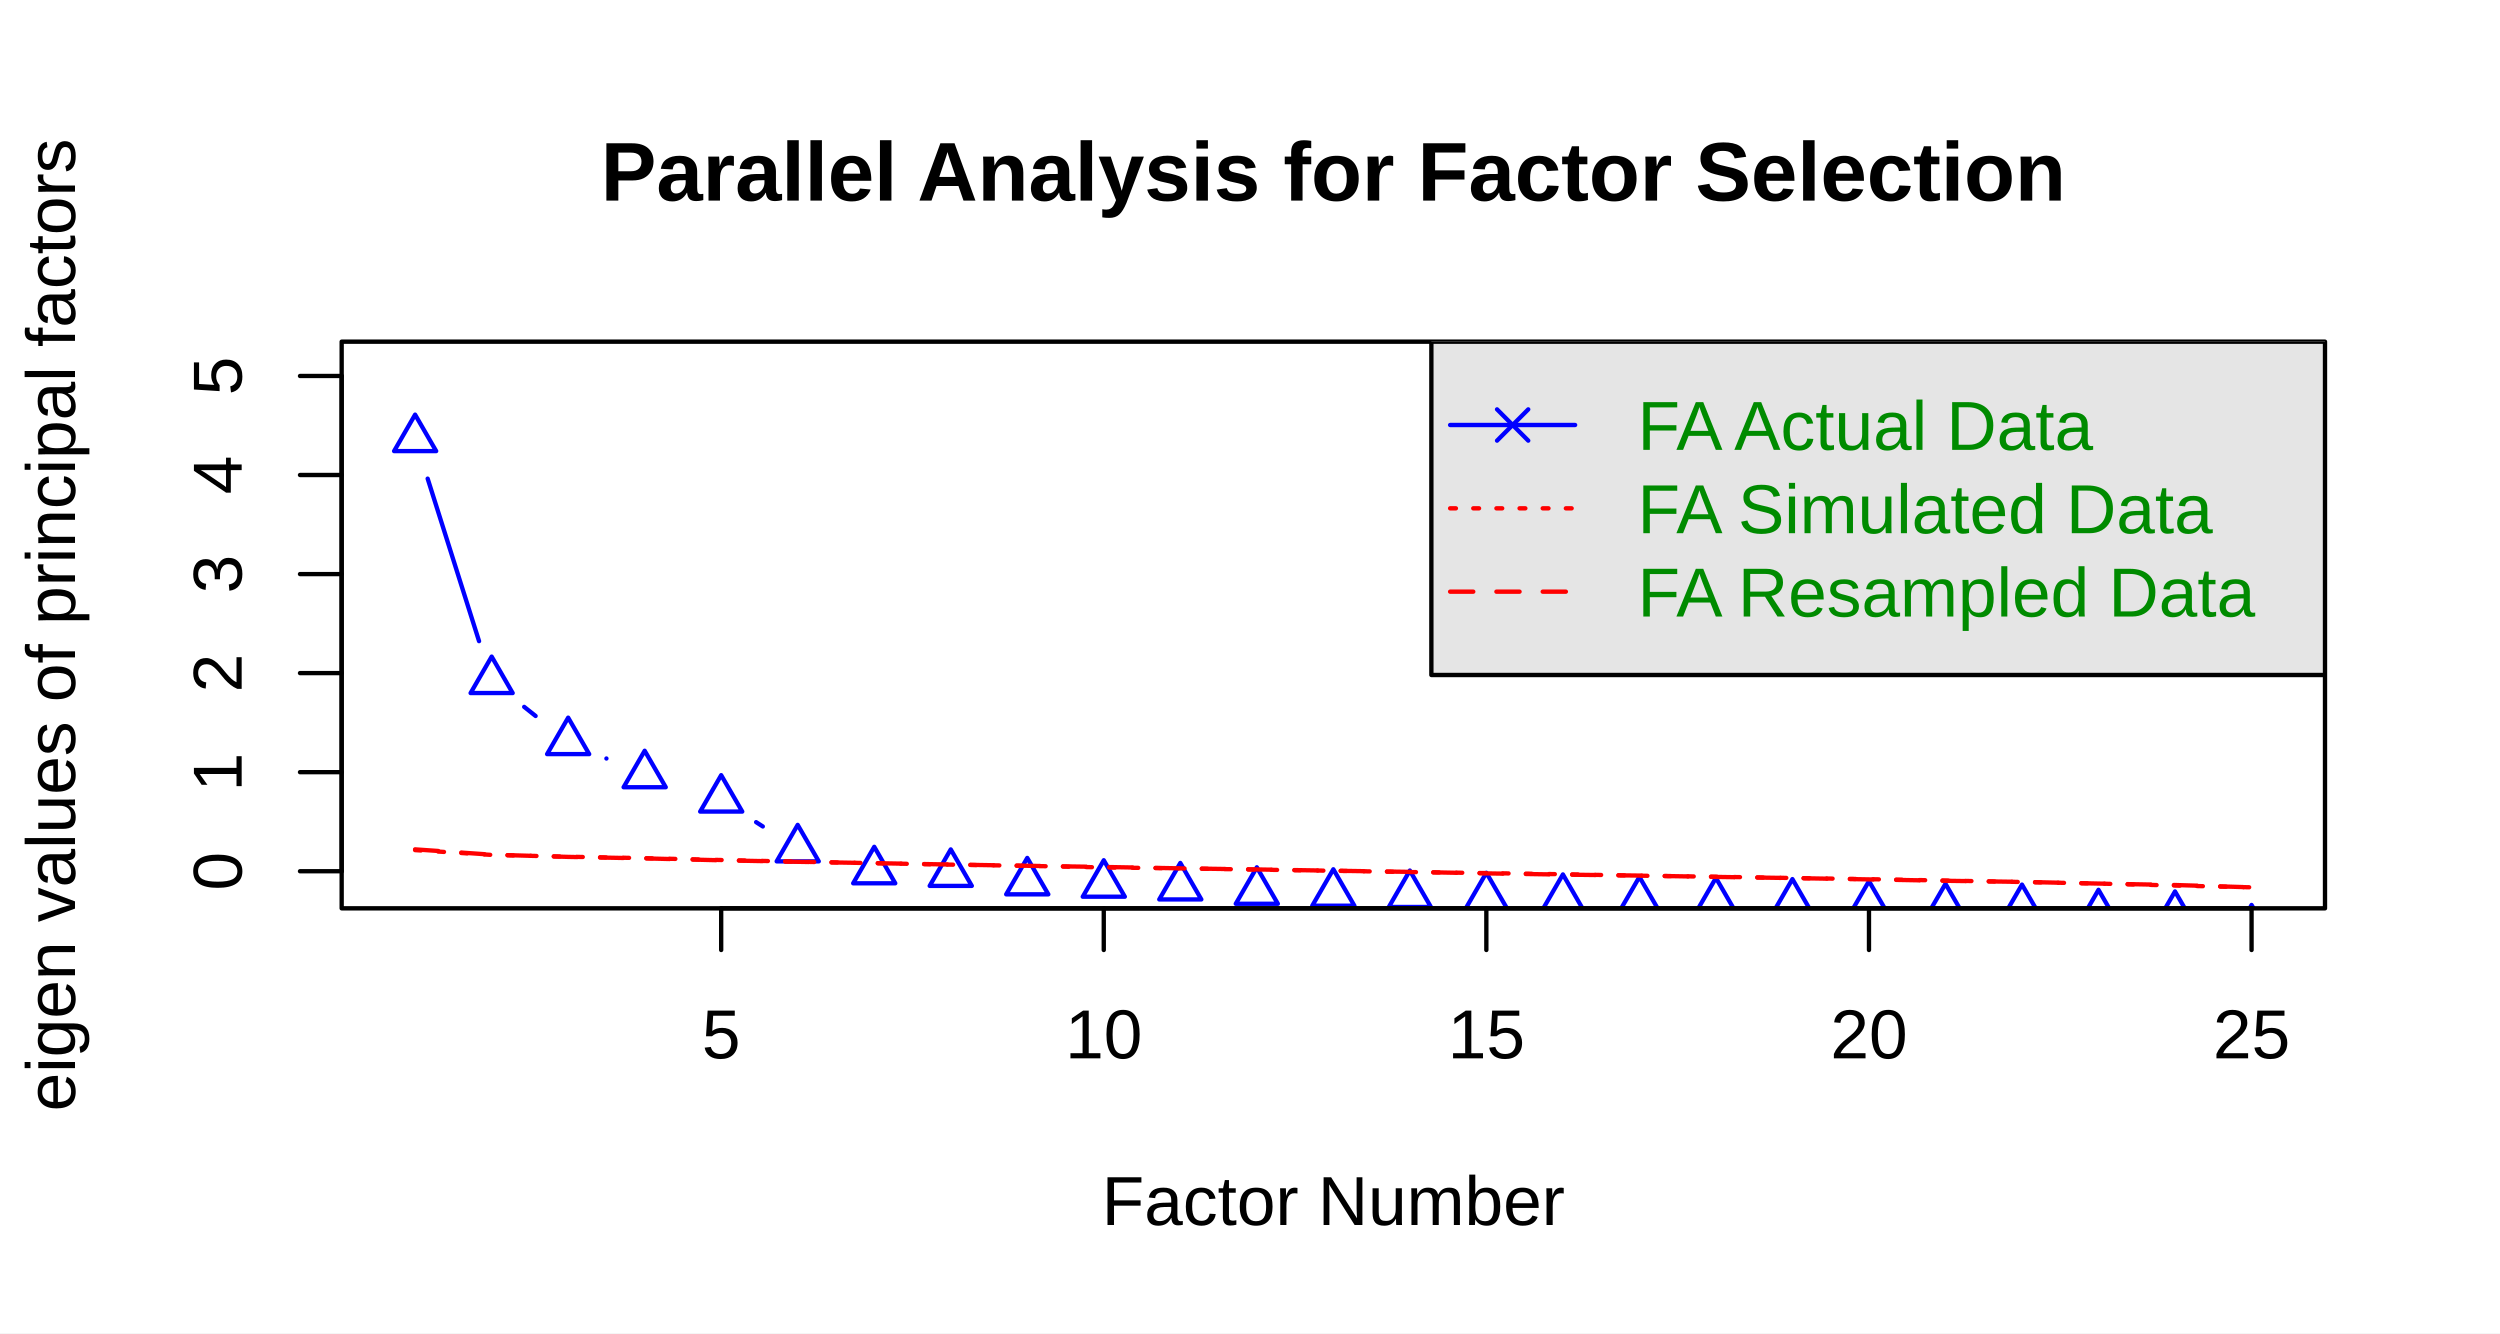
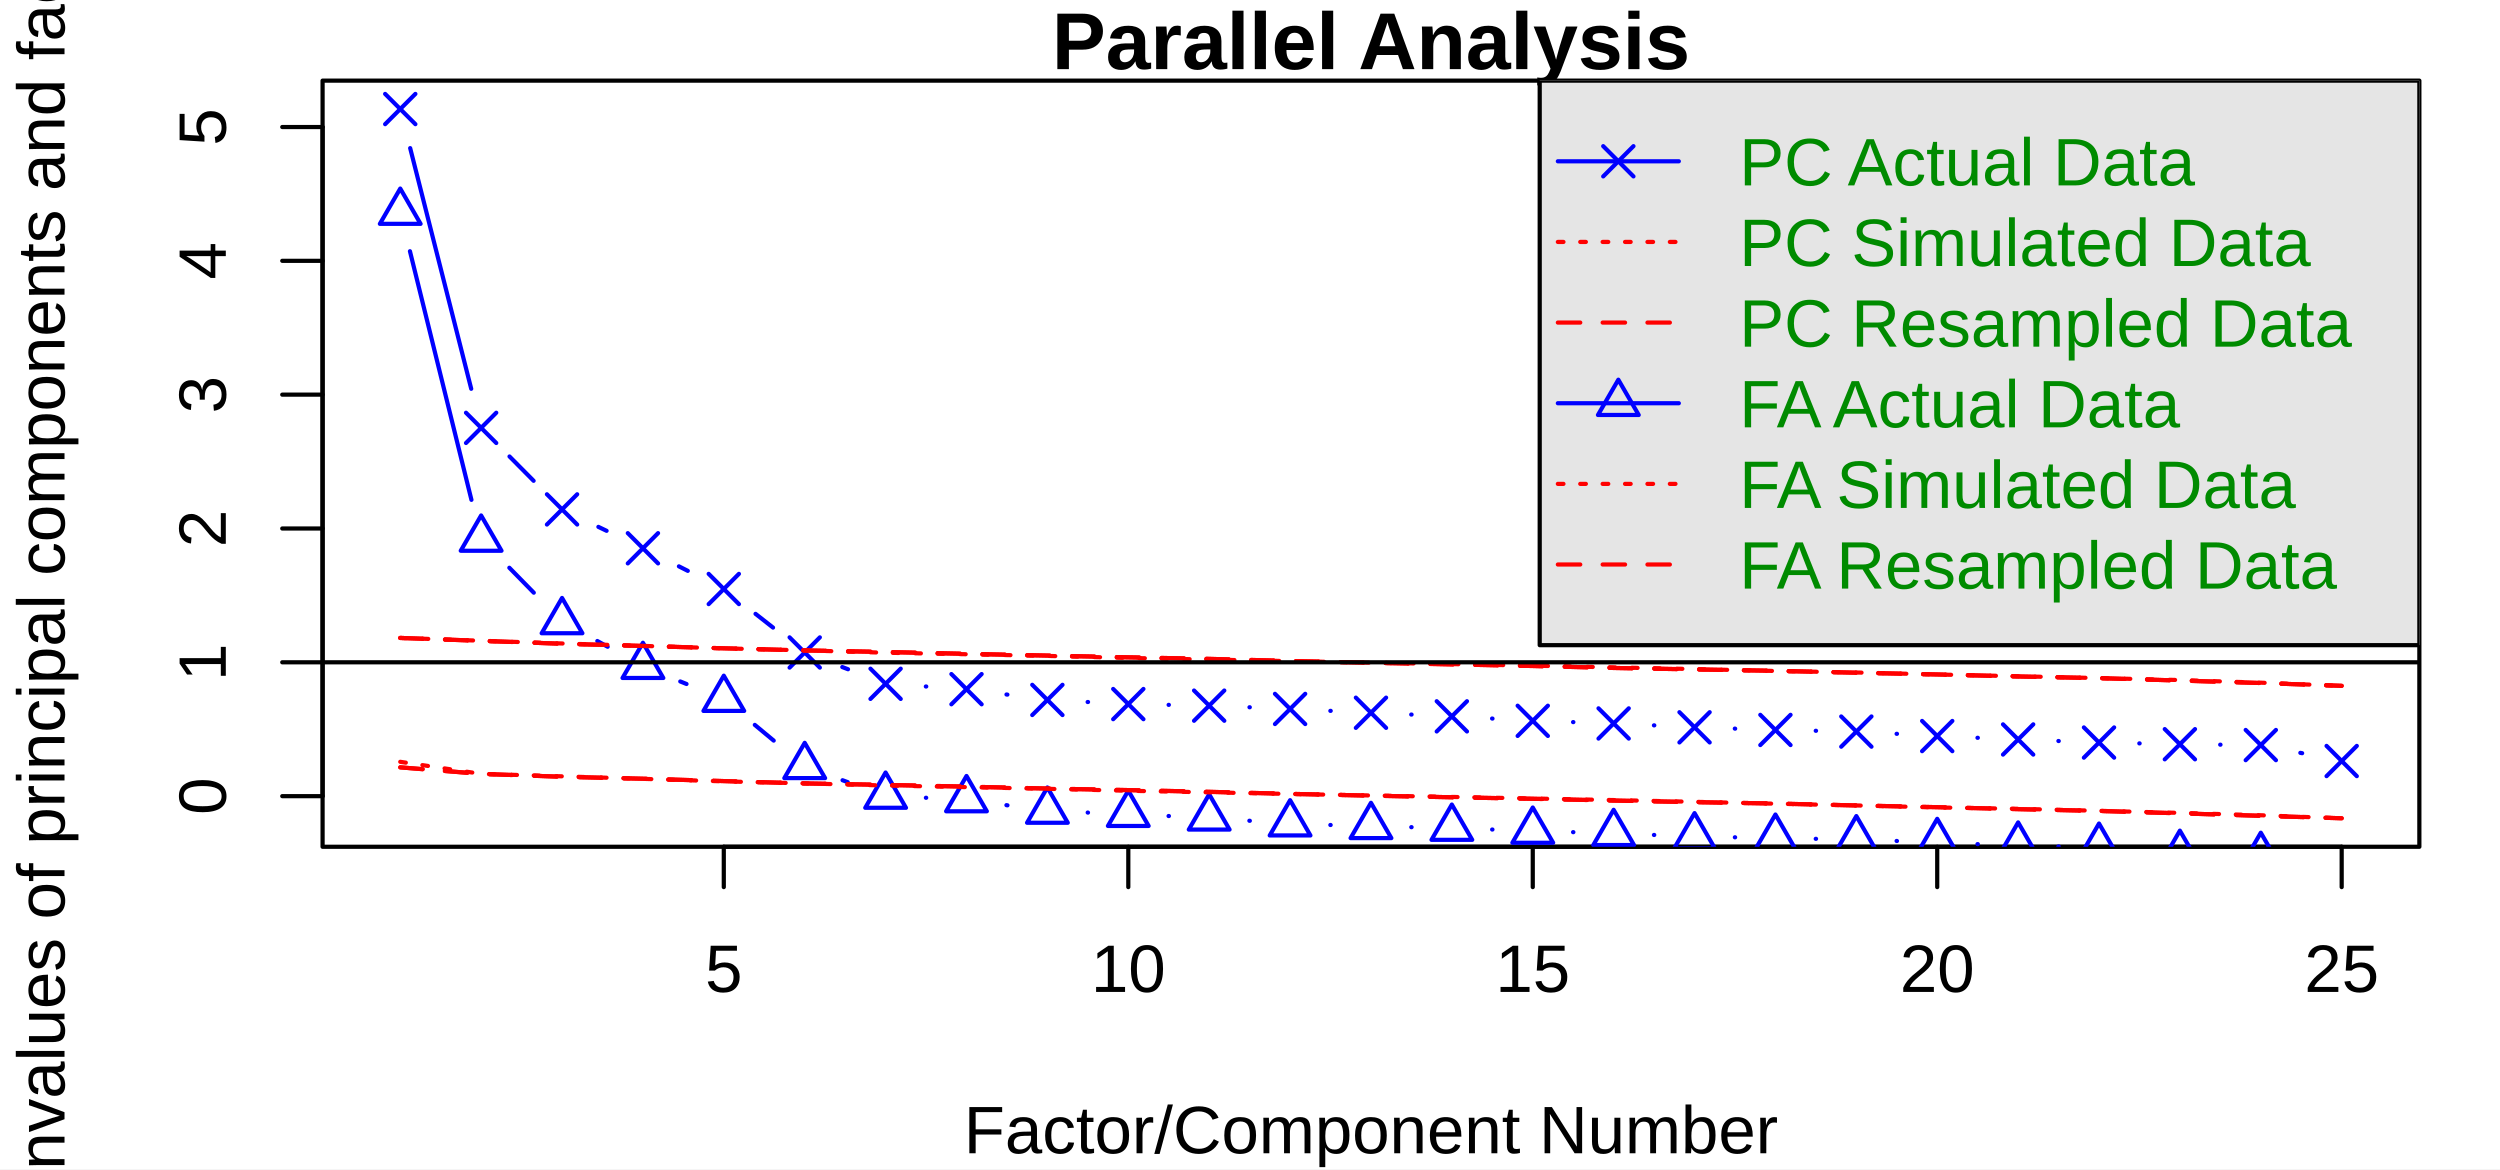
- <svg xmlns="http://www.w3.org/2000/svg" width="432.00pt" height="230.40pt" viewBox="0 0 432.00 230.40">
+ <svg xmlns="http://www.w3.org/2000/svg" width="446.40pt" height="208.80pt" viewBox="0 0 446.40 208.80">
  <g class="svglite">
    <defs>
      <style type="text/css">
    .svglite line, .svglite polyline, .svglite polygon, .svglite path, .svglite rect, .svglite circle {
      fill: none;
      stroke: #000000;
      stroke-linecap: round;
      stroke-linejoin: round;
      stroke-miterlimit: 10.00;
    }
    .svglite text {
      white-space: pre;
    }
    .svglite g.glyphgroup path {
      fill: inherit;
      stroke: none;
    }
  </style>
    </defs>
    <rect width="100%" height="100%" style="stroke: none; fill: #FFFFFF;" />
    <defs>
-       <clipPath id="cpMC4wMHw0MzIuMDB8MC4wMHwyMzAuNDA=">
-         <rect x="0.00" y="0.00" width="432.00" height="230.40" />
+       <clipPath id="cpMC4wMHw0NDYuNDB8MC4wMHwyMDguODA=">
+         <rect x="0.00" y="0.00" width="446.40" height="208.80" />
      </clipPath>
    </defs>
-     <g clip-path="url(#cpMC4wMHw0MzIuMDB8MC4wMHwyMzAuNDA=)">
+     <g clip-path="url(#cpMC4wMHw0NDYuNDB8MC4wMHwyMDguODA=)">
</g>
    <defs>
-       <clipPath id="cpNTkuMDR8NDAxLjc2fDU5LjA0fDE1Ni45Ng==">
-         <rect x="59.04" y="59.04" width="342.72" height="97.92" />
+       <clipPath id="cpNTcuNjB8NDMyLjAwfDE0LjQwfDE1MS4yMA==">
+         <rect x="57.60" y="14.40" width="374.40" height="136.80" />
      </clipPath>
    </defs>
-     <g clip-path="url(#cpNTkuMDR8NDAxLjc2fDU5LjA0fDE1Ni45Ng==)">
-       <line x1="73.90" y1="82.71" x2="82.78" y2="110.79" style="stroke-width: 0.75; stroke: #0000FF;" />
-       <line x1="90.58" y1="122.15" x2="92.55" y2="123.72" style="stroke-width: 0.75; stroke: #0000FF;" />
-       <line x1="104.79" y1="131.07" x2="104.79" y2="131.07" style="stroke-width: 0.75; stroke: #0000FF;" />
-       <line x1="130.66" y1="142.07" x2="131.81" y2="142.81" style="stroke-width: 0.75; stroke: #0000FF;" />
-       <polygon points="71.73,71.65 75.37,77.95 68.10,77.95 " style="stroke-width: 0.75; stroke: #0000FF;" />
-       <polygon points="84.96,113.46 88.59,119.76 81.32,119.76 " style="stroke-width: 0.75; stroke: #0000FF;" />
-       <polygon points="98.18,124.01 101.81,130.31 94.54,130.31 " style="stroke-width: 0.75; stroke: #0000FF;" />
-       <polygon points="111.40,129.73 115.04,136.03 107.76,136.03 " style="stroke-width: 0.75; stroke: #0000FF;" />
-       <polygon points="124.62,133.95 128.26,140.24 120.99,140.24 " style="stroke-width: 0.75; stroke: #0000FF;" />
-       <polygon points="137.84,142.54 141.48,148.84 134.21,148.84 " style="stroke-width: 0.75; stroke: #0000FF;" />
-       <polygon points="151.07,146.33 154.70,152.63 147.43,152.63 " style="stroke-width: 0.75; stroke: #0000FF;" />
-       <polygon points="164.29,146.78 167.93,153.08 160.65,153.08 " style="stroke-width: 0.75; stroke: #0000FF;" />
-       <polygon points="177.51,148.25 181.15,154.54 173.87,154.54 " style="stroke-width: 0.75; stroke: #0000FF;" />
-       <polygon points="190.73,148.65 194.37,154.95 187.10,154.95 " style="stroke-width: 0.75; stroke: #0000FF;" />
-       <polygon points="203.96,149.12 207.59,155.42 200.32,155.42 " style="stroke-width: 0.75; stroke: #0000FF;" />
-       <polygon points="217.18,149.87 220.81,156.17 213.54,156.17 " style="stroke-width: 0.75; stroke: #0000FF;" />
-       <polygon points="230.40,150.21 234.04,156.51 226.76,156.51 " style="stroke-width: 0.75; stroke: #0000FF;" />
-       <polygon points="243.62,150.43 247.26,156.73 239.99,156.73 " style="stroke-width: 0.75; stroke: #0000FF;" />
-       <polygon points="256.84,150.81 260.48,157.10 253.21,157.10 " style="stroke-width: 0.75; stroke: #0000FF;" />
-       <polygon points="270.07,151.10 273.70,157.40 266.43,157.40 " style="stroke-width: 0.75; stroke: #0000FF;" />
-       <polygon points="283.29,151.53 286.93,157.82 279.65,157.82 " style="stroke-width: 0.75; stroke: #0000FF;" />
-       <polygon points="296.51,151.70 300.15,158.00 292.87,158.00 " style="stroke-width: 0.75; stroke: #0000FF;" />
-       <polygon points="309.73,151.91 313.37,158.21 306.10,158.21 " style="stroke-width: 0.75; stroke: #0000FF;" />
-       <polygon points="322.96,152.26 326.59,158.55 319.32,158.55 " style="stroke-width: 0.75; stroke: #0000FF;" />
-       <polygon points="336.18,152.72 339.81,159.01 332.54,159.01 " style="stroke-width: 0.75; stroke: #0000FF;" />
-       <polygon points="349.40,152.86 353.04,159.15 345.76,159.15 " style="stroke-width: 0.75; stroke: #0000FF;" />
-       <polygon points="362.62,153.76 366.26,160.06 358.99,160.06 " style="stroke-width: 0.75; stroke: #0000FF;" />
-       <polygon points="375.84,154.04 379.48,160.33 372.21,160.33 " style="stroke-width: 0.75; stroke: #0000FF;" />
-       <polygon points="389.07,156.38 392.70,162.68 385.43,162.68 " style="stroke-width: 0.75; stroke: #0000FF;" />
+     <g clip-path="url(#cpNTcuNjB8NDMyLjAwfDE0LjQwfDE1MS4yMA==)">
+       <line x1="73.24" y1="26.45" x2="84.14" y2="69.42" style="stroke-width: 0.75; stroke: #0000FF;" />
+       <line x1="90.98" y1="81.51" x2="95.28" y2="85.85" style="stroke-width: 0.75; stroke: #0000FF;" />
+       <line x1="106.85" y1="94.08" x2="108.31" y2="94.78" style="stroke-width: 0.75; stroke: #0000FF;" />
+       <line x1="121.23" y1="101.13" x2="122.81" y2="101.93" style="stroke-width: 0.75; stroke: #0000FF;" />
+       <line x1="134.91" y1="109.61" x2="138.03" y2="112.06" style="stroke-width: 0.75; stroke: #0000FF;" />
+       <line x1="150.40" y1="119.11" x2="151.42" y2="119.50" style="stroke-width: 0.75; stroke: #0000FF;" />
+       <line x1="165.32" y1="122.58" x2="165.39" y2="122.58" style="stroke-width: 0.75; stroke: #0000FF;" />
+       <line x1="179.72" y1="124.01" x2="179.88" y2="124.03" style="stroke-width: 0.75; stroke: #0000FF;" />
+       <line x1="194.21" y1="125.35" x2="194.28" y2="125.35" style="stroke-width: 0.75; stroke: #0000FF;" />
+       <line x1="208.67" y1="125.86" x2="208.71" y2="125.86" style="stroke-width: 0.75; stroke: #0000FF;" />
+       <line x1="223.11" y1="126.29" x2="223.16" y2="126.29" style="stroke-width: 0.75; stroke: #0000FF;" />
+       <line x1="237.55" y1="126.93" x2="237.61" y2="126.93" style="stroke-width: 0.75; stroke: #0000FF;" />
+       <line x1="251.99" y1="127.59" x2="252.05" y2="127.59" style="stroke-width: 0.75; stroke: #0000FF;" />
+       <line x1="266.43" y1="128.30" x2="266.50" y2="128.31" style="stroke-width: 0.75; stroke: #0000FF;" />
+       <line x1="280.89" y1="128.94" x2="280.94" y2="128.94" style="stroke-width: 0.75; stroke: #0000FF;" />
+       <line x1="295.33" y1="129.52" x2="295.39" y2="129.52" style="stroke-width: 0.75; stroke: #0000FF;" />
+       <line x1="309.77" y1="130.10" x2="309.83" y2="130.11" style="stroke-width: 0.75; stroke: #0000FF;" />
+       <line x1="324.22" y1="130.49" x2="324.27" y2="130.49" style="stroke-width: 0.75; stroke: #0000FF;" />
+       <line x1="338.66" y1="131.03" x2="338.72" y2="131.03" style="stroke-width: 0.75; stroke: #0000FF;" />
+       <line x1="353.10" y1="131.74" x2="353.16" y2="131.74" style="stroke-width: 0.75; stroke: #0000FF;" />
+       <line x1="367.55" y1="132.31" x2="367.61" y2="132.32" style="stroke-width: 0.75; stroke: #0000FF;" />
+       <line x1="382.00" y1="132.74" x2="382.05" y2="132.74" style="stroke-width: 0.75; stroke: #0000FF;" />
+       <line x1="396.44" y1="132.97" x2="396.49" y2="132.97" style="stroke-width: 0.75; stroke: #0000FF;" />
+       <line x1="410.75" y1="134.43" x2="411.07" y2="134.49" style="stroke-width: 0.75; stroke: #0000FF;" />
+       <line x1="68.77" y1="22.17" x2="74.17" y2="16.77" style="stroke-width: 0.75; stroke: #0000FF;" />
+       <line x1="68.77" y1="16.77" x2="74.17" y2="22.17" style="stroke-width: 0.75; stroke: #0000FF;" />
+       <line x1="83.21" y1="79.10" x2="88.61" y2="73.70" style="stroke-width: 0.75; stroke: #0000FF;" />
+       <line x1="83.21" y1="73.70" x2="88.61" y2="79.10" style="stroke-width: 0.75; stroke: #0000FF;" />
+       <line x1="97.66" y1="93.66" x2="103.06" y2="88.26" style="stroke-width: 0.75; stroke: #0000FF;" />
+       <line x1="97.66" y1="88.26" x2="103.06" y2="93.66" style="stroke-width: 0.75; stroke: #0000FF;" />
+       <line x1="112.10" y1="100.60" x2="117.50" y2="95.20" style="stroke-width: 0.75; stroke: #0000FF;" />
+       <line x1="112.10" y1="95.20" x2="117.50" y2="100.60" style="stroke-width: 0.75; stroke: #0000FF;" />
+       <line x1="126.54" y1="107.87" x2="131.94" y2="102.47" style="stroke-width: 0.75; stroke: #0000FF;" />
+       <line x1="126.54" y1="102.47" x2="131.94" y2="107.87" style="stroke-width: 0.75; stroke: #0000FF;" />
+       <line x1="140.99" y1="119.21" x2="146.39" y2="113.81" style="stroke-width: 0.75; stroke: #0000FF;" />
+       <line x1="140.99" y1="113.81" x2="146.39" y2="119.21" style="stroke-width: 0.75; stroke: #0000FF;" />
+       <line x1="155.43" y1="124.80" x2="160.83" y2="119.40" style="stroke-width: 0.75; stroke: #0000FF;" />
+       <line x1="155.43" y1="119.40" x2="160.83" y2="124.80" style="stroke-width: 0.75; stroke: #0000FF;" />
+       <line x1="169.88" y1="125.76" x2="175.28" y2="120.36" style="stroke-width: 0.75; stroke: #0000FF;" />
+       <line x1="169.88" y1="120.36" x2="175.28" y2="125.76" style="stroke-width: 0.75; stroke: #0000FF;" />
+       <line x1="184.32" y1="127.68" x2="189.72" y2="122.28" style="stroke-width: 0.75; stroke: #0000FF;" />
+       <line x1="184.32" y1="122.28" x2="189.72" y2="127.68" style="stroke-width: 0.75; stroke: #0000FF;" />
+       <line x1="198.77" y1="128.42" x2="204.17" y2="123.02" style="stroke-width: 0.75; stroke: #0000FF;" />
+       <line x1="198.77" y1="123.02" x2="204.17" y2="128.42" style="stroke-width: 0.75; stroke: #0000FF;" />
+       <line x1="213.21" y1="128.70" x2="218.61" y2="123.30" style="stroke-width: 0.75; stroke: #0000FF;" />
+       <line x1="213.21" y1="123.30" x2="218.61" y2="128.70" style="stroke-width: 0.75; stroke: #0000FF;" />
+       <line x1="227.66" y1="129.29" x2="233.06" y2="123.89" style="stroke-width: 0.75; stroke: #0000FF;" />
+       <line x1="227.66" y1="123.89" x2="233.06" y2="129.29" style="stroke-width: 0.75; stroke: #0000FF;" />
+       <line x1="242.10" y1="129.97" x2="247.50" y2="124.57" style="stroke-width: 0.75; stroke: #0000FF;" />
+       <line x1="242.10" y1="124.57" x2="247.50" y2="129.97" style="stroke-width: 0.75; stroke: #0000FF;" />
+       <line x1="256.54" y1="130.61" x2="261.94" y2="125.21" style="stroke-width: 0.75; stroke: #0000FF;" />
+       <line x1="256.54" y1="125.21" x2="261.94" y2="130.61" style="stroke-width: 0.75; stroke: #0000FF;" />
+       <line x1="270.99" y1="131.41" x2="276.39" y2="126.01" style="stroke-width: 0.75; stroke: #0000FF;" />
+       <line x1="270.99" y1="126.01" x2="276.39" y2="131.41" style="stroke-width: 0.75; stroke: #0000FF;" />
+       <line x1="285.43" y1="131.88" x2="290.83" y2="126.48" style="stroke-width: 0.75; stroke: #0000FF;" />
+       <line x1="285.43" y1="126.48" x2="290.83" y2="131.88" style="stroke-width: 0.75; stroke: #0000FF;" />
+       <line x1="299.88" y1="132.57" x2="305.28" y2="127.17" style="stroke-width: 0.75; stroke: #0000FF;" />
+       <line x1="299.88" y1="127.17" x2="305.28" y2="132.57" style="stroke-width: 0.75; stroke: #0000FF;" />
+       <line x1="314.32" y1="133.04" x2="319.72" y2="127.64" style="stroke-width: 0.75; stroke: #0000FF;" />
+       <line x1="314.32" y1="127.64" x2="319.72" y2="133.04" style="stroke-width: 0.75; stroke: #0000FF;" />
+       <line x1="328.77" y1="133.33" x2="334.17" y2="127.93" style="stroke-width: 0.75; stroke: #0000FF;" />
+       <line x1="328.77" y1="127.93" x2="334.17" y2="133.33" style="stroke-width: 0.75; stroke: #0000FF;" />
+       <line x1="343.21" y1="134.13" x2="348.61" y2="128.73" style="stroke-width: 0.75; stroke: #0000FF;" />
+       <line x1="343.21" y1="128.73" x2="348.61" y2="134.13" style="stroke-width: 0.75; stroke: #0000FF;" />
+       <line x1="357.66" y1="134.74" x2="363.06" y2="129.34" style="stroke-width: 0.75; stroke: #0000FF;" />
+       <line x1="357.66" y1="129.34" x2="363.06" y2="134.74" style="stroke-width: 0.75; stroke: #0000FF;" />
+       <line x1="372.10" y1="135.29" x2="377.50" y2="129.89" style="stroke-width: 0.75; stroke: #0000FF;" />
+       <line x1="372.10" y1="129.89" x2="377.50" y2="135.29" style="stroke-width: 0.75; stroke: #0000FF;" />
+       <line x1="386.54" y1="135.59" x2="391.94" y2="130.19" style="stroke-width: 0.75; stroke: #0000FF;" />
+       <line x1="386.54" y1="130.19" x2="391.94" y2="135.59" style="stroke-width: 0.75; stroke: #0000FF;" />
+       <line x1="400.99" y1="135.74" x2="406.39" y2="130.34" style="stroke-width: 0.75; stroke: #0000FF;" />
+       <line x1="400.99" y1="130.34" x2="406.39" y2="135.74" style="stroke-width: 0.75; stroke: #0000FF;" />
+       <line x1="415.43" y1="138.59" x2="420.83" y2="133.19" style="stroke-width: 0.75; stroke: #0000FF;" />
+       <line x1="415.43" y1="133.19" x2="420.83" y2="138.59" style="stroke-width: 0.75; stroke: #0000FF;" />
    </g>
-     <g clip-path="url(#cpMC4wMHw0MzIuMDB8MC4wMHwyMzAuNDA=)">
-       <line x1="124.62" y1="156.96" x2="389.07" y2="156.96" style="stroke-width: 0.75;" />
-       <line x1="124.62" y1="156.96" x2="124.62" y2="164.16" style="stroke-width: 0.75;" />
-       <line x1="190.73" y1="156.96" x2="190.73" y2="164.16" style="stroke-width: 0.75;" />
-       <line x1="256.84" y1="156.96" x2="256.84" y2="164.16" style="stroke-width: 0.75;" />
-       <line x1="322.96" y1="156.96" x2="322.96" y2="164.16" style="stroke-width: 0.75;" />
-       <line x1="389.07" y1="156.96" x2="389.07" y2="164.16" style="stroke-width: 0.75;" />
-       <text x="124.62" y="182.88" text-anchor="middle" style="font-size: 12.00px; font-family: &quot;Arial&quot;;" textLength="6.67px" lengthAdjust="spacingAndGlyphs">5</text>
-       <text x="190.73" y="182.88" text-anchor="middle" style="font-size: 12.00px; font-family: &quot;Arial&quot;;" textLength="13.34px" lengthAdjust="spacingAndGlyphs">10</text>
-       <text x="256.84" y="182.88" text-anchor="middle" style="font-size: 12.00px; font-family: &quot;Arial&quot;;" textLength="13.34px" lengthAdjust="spacingAndGlyphs">15</text>
-       <text x="322.96" y="182.88" text-anchor="middle" style="font-size: 12.00px; font-family: &quot;Arial&quot;;" textLength="13.34px" lengthAdjust="spacingAndGlyphs">20</text>
-       <text x="389.07" y="182.88" text-anchor="middle" style="font-size: 12.00px; font-family: &quot;Arial&quot;;" textLength="13.34px" lengthAdjust="spacingAndGlyphs">25</text>
-       <line x1="59.04" y1="150.55" x2="59.04" y2="64.97" style="stroke-width: 0.75;" />
-       <line x1="59.04" y1="150.55" x2="51.84" y2="150.55" style="stroke-width: 0.75;" />
-       <line x1="59.04" y1="133.43" x2="51.84" y2="133.43" style="stroke-width: 0.75;" />
-       <line x1="59.04" y1="116.31" x2="51.84" y2="116.31" style="stroke-width: 0.75;" />
-       <line x1="59.04" y1="99.20" x2="51.84" y2="99.20" style="stroke-width: 0.75;" />
-       <line x1="59.04" y1="82.08" x2="51.84" y2="82.08" style="stroke-width: 0.75;" />
-       <line x1="59.04" y1="64.97" x2="51.84" y2="64.97" style="stroke-width: 0.75;" />
-       <text transform="translate(41.76,150.55) rotate(-90)" text-anchor="middle" style="font-size: 12.00px; font-family: &quot;Arial&quot;;" textLength="6.67px" lengthAdjust="spacingAndGlyphs">0</text>
-       <text transform="translate(41.76,133.43) rotate(-90)" text-anchor="middle" style="font-size: 12.00px; font-family: &quot;Arial&quot;;" textLength="6.67px" lengthAdjust="spacingAndGlyphs">1</text>
-       <text transform="translate(41.76,116.31) rotate(-90)" text-anchor="middle" style="font-size: 12.00px; font-family: &quot;Arial&quot;;" textLength="6.67px" lengthAdjust="spacingAndGlyphs">2</text>
-       <text transform="translate(41.76,99.20) rotate(-90)" text-anchor="middle" style="font-size: 12.00px; font-family: &quot;Arial&quot;;" textLength="6.67px" lengthAdjust="spacingAndGlyphs">3</text>
-       <text transform="translate(41.76,82.08) rotate(-90)" text-anchor="middle" style="font-size: 12.00px; font-family: &quot;Arial&quot;;" textLength="6.67px" lengthAdjust="spacingAndGlyphs">4</text>
-       <text transform="translate(41.76,64.97) rotate(-90)" text-anchor="middle" style="font-size: 12.00px; font-family: &quot;Arial&quot;;" textLength="6.67px" lengthAdjust="spacingAndGlyphs">5</text>
-       <polygon points="59.04,156.96 401.76,156.96 401.76,59.04 59.04,59.04 " style="stroke-width: 0.75;" />
-       <text x="230.40" y="34.67" text-anchor="middle" style="font-size: 14.40px; font-weight: bold; font-family: &quot;Arial&quot;;" textLength="253.00px" lengthAdjust="spacingAndGlyphs">Parallel Analysis for Factor Selection</text>
-       <text x="230.40" y="211.68" text-anchor="middle" style="font-size: 12.00px; font-family: &quot;Arial&quot;;" textLength="80.02px" lengthAdjust="spacingAndGlyphs">Factor Number</text>
-       <text transform="translate(12.96,108.00) rotate(-90)" text-anchor="middle" style="font-size: 12.00px; font-family: &quot;Arial&quot;;" textLength="168.06px" lengthAdjust="spacingAndGlyphs">eigen values of principal factors</text>
+     <g clip-path="url(#cpMC4wMHw0NDYuNDB8MC4wMHwyMDguODA=)">
+       <line x1="129.24" y1="151.20" x2="418.13" y2="151.20" style="stroke-width: 0.75;" />
+       <line x1="129.24" y1="151.20" x2="129.24" y2="158.40" style="stroke-width: 0.75;" />
+       <line x1="201.47" y1="151.20" x2="201.47" y2="158.40" style="stroke-width: 0.75;" />
+       <line x1="273.69" y1="151.20" x2="273.69" y2="158.40" style="stroke-width: 0.75;" />
+       <line x1="345.91" y1="151.20" x2="345.91" y2="158.40" style="stroke-width: 0.75;" />
+       <line x1="418.13" y1="151.20" x2="418.13" y2="158.40" style="stroke-width: 0.75;" />
+       <text x="129.24" y="177.12" text-anchor="middle" style="font-size: 12.00px; font-family: &quot;Arial&quot;;" textLength="6.67px" lengthAdjust="spacingAndGlyphs">5</text>
+       <text x="201.47" y="177.12" text-anchor="middle" style="font-size: 12.00px; font-family: &quot;Arial&quot;;" textLength="13.34px" lengthAdjust="spacingAndGlyphs">10</text>
+       <text x="273.69" y="177.12" text-anchor="middle" style="font-size: 12.00px; font-family: &quot;Arial&quot;;" textLength="13.34px" lengthAdjust="spacingAndGlyphs">15</text>
+       <text x="345.91" y="177.12" text-anchor="middle" style="font-size: 12.00px; font-family: &quot;Arial&quot;;" textLength="13.34px" lengthAdjust="spacingAndGlyphs">20</text>
+       <text x="418.13" y="177.12" text-anchor="middle" style="font-size: 12.00px; font-family: &quot;Arial&quot;;" textLength="13.34px" lengthAdjust="spacingAndGlyphs">25</text>
+       <line x1="57.60" y1="142.16" x2="57.60" y2="22.68" style="stroke-width: 0.75;" />
+       <line x1="57.60" y1="142.16" x2="50.40" y2="142.16" style="stroke-width: 0.75;" />
+       <line x1="57.60" y1="118.26" x2="50.40" y2="118.26" style="stroke-width: 0.75;" />
+       <line x1="57.60" y1="94.37" x2="50.40" y2="94.37" style="stroke-width: 0.75;" />
+       <line x1="57.60" y1="70.47" x2="50.40" y2="70.47" style="stroke-width: 0.75;" />
+       <line x1="57.60" y1="46.57" x2="50.40" y2="46.57" style="stroke-width: 0.75;" />
+       <line x1="57.60" y1="22.68" x2="50.40" y2="22.68" style="stroke-width: 0.75;" />
+       <text transform="translate(40.32,142.16) rotate(-90)" text-anchor="middle" style="font-size: 12.00px; font-family: &quot;Arial&quot;;" textLength="6.67px" lengthAdjust="spacingAndGlyphs">0</text>
+       <text transform="translate(40.32,118.26) rotate(-90)" text-anchor="middle" style="font-size: 12.00px; font-family: &quot;Arial&quot;;" textLength="6.67px" lengthAdjust="spacingAndGlyphs">1</text>
+       <text transform="translate(40.32,94.37) rotate(-90)" text-anchor="middle" style="font-size: 12.00px; font-family: &quot;Arial&quot;;" textLength="6.67px" lengthAdjust="spacingAndGlyphs">2</text>
+       <text transform="translate(40.32,70.47) rotate(-90)" text-anchor="middle" style="font-size: 12.00px; font-family: &quot;Arial&quot;;" textLength="6.67px" lengthAdjust="spacingAndGlyphs">3</text>
+       <text transform="translate(40.32,46.57) rotate(-90)" text-anchor="middle" style="font-size: 12.00px; font-family: &quot;Arial&quot;;" textLength="6.67px" lengthAdjust="spacingAndGlyphs">4</text>
+       <text transform="translate(40.32,22.68) rotate(-90)" text-anchor="middle" style="font-size: 12.00px; font-family: &quot;Arial&quot;;" textLength="6.67px" lengthAdjust="spacingAndGlyphs">5</text>
+       <polygon points="57.60,151.20 432.00,151.20 432.00,14.40 57.60,14.40 " style="stroke-width: 0.75;" />
+       <text x="244.80" y="12.35" text-anchor="middle" style="font-size: 14.40px; font-weight: bold; font-family: &quot;Arial&quot;;" textLength="113.84px" lengthAdjust="spacingAndGlyphs">Parallel Analysis</text>
+       <text x="244.80" y="205.92" text-anchor="middle" style="font-size: 12.00px; font-family: &quot;Arial&quot;;" textLength="145.38px" lengthAdjust="spacingAndGlyphs">Factor/Component Number</text>
+       <text transform="translate(11.52,82.80) rotate(-90)" text-anchor="middle" style="font-size: 12.00px; font-family: &quot;Arial&quot;;" textLength="297.45px" lengthAdjust="spacingAndGlyphs">eigenvalues of principal components and factor analysis</text>
    </g>
-     <g clip-path="url(#cpNTkuMDR8NDAxLjc2fDU5LjA0fDE1Ni45Ng==)">
-       <polyline points="71.73,146.77 84.96,147.69 98.18,148.07 111.40,148.33 124.62,148.66 137.84,148.92 151.07,149.15 164.29,149.39 177.51,149.61 190.73,149.81 203.96,150.05 217.18,150.24 230.40,150.46 243.62,150.66 256.84,150.92 270.07,151.13 283.29,151.30 296.51,151.53 309.73,151.73 322.96,151.96 336.18,152.20 349.40,152.39 362.62,152.68 375.84,152.93 389.07,153.33 " style="stroke-width: 0.75; stroke: #FF0000; stroke-dasharray: 4.00,4.00;" />
-       <polyline points="71.73,146.90 84.96,147.73 98.18,148.04 111.40,148.29 124.62,148.61 137.84,148.90 151.07,149.16 164.29,149.41 177.51,149.62 190.73,149.89 203.96,150.06 217.18,150.27 230.40,150.47 243.62,150.69 256.84,150.87 270.07,151.07 283.29,151.32 296.51,151.50 309.73,151.72 322.96,151.92 336.18,152.16 349.40,152.41 362.62,152.68 375.84,153.02 389.07,153.33 " style="stroke-width: 0.75; stroke: #FF0000; stroke-dasharray: 1.00,3.00;" />
-       <rect x="247.34" y="59.04" width="154.42" height="57.60" style="stroke-width: 0.75; fill: #E5E5E5;" />
-       <line x1="250.58" y1="73.44" x2="272.18" y2="73.44" style="stroke-width: 0.75; stroke: #0000FF;" />
-       <line x1="250.58" y1="87.84" x2="272.18" y2="87.84" style="stroke-width: 0.75; stroke: #FF0000; stroke-dasharray: 1.00,3.00;" />
-       <line x1="250.58" y1="102.24" x2="272.18" y2="102.24" style="stroke-width: 0.75; stroke: #FF0000; stroke-dasharray: 4.00,4.00;" />
-       <line x1="258.69" y1="76.14" x2="264.08" y2="70.74" style="stroke-width: 0.75; stroke: #0000FF;" />
-       <line x1="258.69" y1="70.74" x2="264.08" y2="76.14" style="stroke-width: 0.75; stroke: #0000FF;" />
-       <text x="282.98" y="77.74" style="font-size: 12.00px;fill: #008B00; font-family: &quot;Arial&quot;;" textLength="88.69px" lengthAdjust="spacingAndGlyphs">  FA  Actual Data</text>
-       <text x="282.98" y="92.14" style="font-size: 12.00px;fill: #008B00; font-family: &quot;Arial&quot;;" textLength="109.36px" lengthAdjust="spacingAndGlyphs">  FA  Simulated Data</text>
-       <text x="282.98" y="106.54" style="font-size: 12.00px;fill: #008B00; font-family: &quot;Arial&quot;;" textLength="113.38px" lengthAdjust="spacingAndGlyphs"> FA  Resampled Data</text>
+     <g clip-path="url(#cpNTcuNjB8NDMyLjAwfDE0LjQwfDE1MS4yMA==)">
+       <line x1="73.20" y1="44.86" x2="84.18" y2="89.25" style="stroke-width: 0.75; stroke: #0000FF;" />
+       <line x1="90.95" y1="101.38" x2="95.31" y2="105.83" style="stroke-width: 0.75; stroke: #0000FF;" />
+       <line x1="106.66" y1="114.46" x2="108.50" y2="115.48" style="stroke-width: 0.75; stroke: #0000FF;" />
+       <line x1="121.47" y1="121.68" x2="122.58" y2="122.13" style="stroke-width: 0.75; stroke: #0000FF;" />
+       <line x1="134.78" y1="129.44" x2="138.15" y2="132.24" style="stroke-width: 0.75; stroke: #0000FF;" />
+       <line x1="150.45" y1="139.32" x2="151.37" y2="139.66" style="stroke-width: 0.75; stroke: #0000FF;" />
+       <line x1="165.33" y1="142.45" x2="165.38" y2="142.45" style="stroke-width: 0.75; stroke: #0000FF;" />
+       <line x1="179.71" y1="143.77" x2="179.89" y2="143.80" style="stroke-width: 0.75; stroke: #0000FF;" />
+       <line x1="194.22" y1="145.09" x2="194.27" y2="145.10" style="stroke-width: 0.75; stroke: #0000FF;" />
+       <line x1="208.66" y1="145.71" x2="208.72" y2="145.71" style="stroke-width: 0.75; stroke: #0000FF;" />
+       <line x1="223.09" y1="146.55" x2="223.17" y2="146.56" style="stroke-width: 0.75; stroke: #0000FF;" />
+       <line x1="237.55" y1="147.31" x2="237.60" y2="147.31" style="stroke-width: 0.75; stroke: #0000FF;" />
+       <line x1="252.00" y1="147.70" x2="252.05" y2="147.70" style="stroke-width: 0.75; stroke: #0000FF;" />
+       <line x1="266.44" y1="148.12" x2="266.49" y2="148.12" style="stroke-width: 0.75; stroke: #0000FF;" />
+       <line x1="280.89" y1="148.59" x2="280.94" y2="148.59" style="stroke-width: 0.75; stroke: #0000FF;" />
+       <line x1="295.33" y1="149.09" x2="295.38" y2="149.09" style="stroke-width: 0.75; stroke: #0000FF;" />
+       <line x1="309.78" y1="149.51" x2="309.82" y2="149.51" style="stroke-width: 0.75; stroke: #0000FF;" />
+       <line x1="324.22" y1="149.78" x2="324.27" y2="149.78" style="stroke-width: 0.75; stroke: #0000FF;" />
+       <line x1="338.66" y1="150.16" x2="338.72" y2="150.17" style="stroke-width: 0.75; stroke: #0000FF;" />
+       <line x1="353.10" y1="150.73" x2="353.16" y2="150.73" style="stroke-width: 0.75; stroke: #0000FF;" />
+       <line x1="367.55" y1="151.15" x2="367.60" y2="151.15" style="stroke-width: 0.75; stroke: #0000FF;" />
+       <line x1="381.97" y1="151.88" x2="382.07" y2="151.88" style="stroke-width: 0.75; stroke: #0000FF;" />
+       <line x1="396.44" y1="152.70" x2="396.49" y2="152.70" style="stroke-width: 0.75; stroke: #0000FF;" />
+       <line x1="410.71" y1="154.49" x2="411.11" y2="154.58" style="stroke-width: 0.75; stroke: #0000FF;" />
+       <polygon points="71.47,33.67 75.10,39.97 67.83,39.97 " style="stroke-width: 0.75; stroke: #0000FF;" />
+       <polygon points="85.91,92.04 89.55,98.34 82.27,98.34 " style="stroke-width: 0.75; stroke: #0000FF;" />
+       <polygon points="100.36,106.77 103.99,113.07 96.72,113.07 " style="stroke-width: 0.75; stroke: #0000FF;" />
+       <polygon points="114.80,114.77 118.44,121.06 111.16,121.06 " style="stroke-width: 0.75; stroke: #0000FF;" />
+       <polygon points="129.24,120.65 132.88,126.94 125.61,126.94 " style="stroke-width: 0.75; stroke: #0000FF;" />
+       <polygon points="143.69,132.64 147.33,138.94 140.05,138.94 " style="stroke-width: 0.75; stroke: #0000FF;" />
+       <polygon points="158.13,137.94 161.77,144.24 154.50,144.24 " style="stroke-width: 0.75; stroke: #0000FF;" />
+       <polygon points="172.58,138.56 176.21,144.86 168.94,144.86 " style="stroke-width: 0.75; stroke: #0000FF;" />
+       <polygon points="187.02,140.61 190.66,146.91 183.39,146.91 " style="stroke-width: 0.75; stroke: #0000FF;" />
+       <polygon points="201.47,141.18 205.10,147.48 197.83,147.48 " style="stroke-width: 0.75; stroke: #0000FF;" />
+       <polygon points="215.91,141.83 219.55,148.13 212.27,148.13 " style="stroke-width: 0.75; stroke: #0000FF;" />
+       <polygon points="230.36,142.88 233.99,149.18 226.72,149.18 " style="stroke-width: 0.75; stroke: #0000FF;" />
+       <polygon points="244.80,143.35 248.44,149.65 241.16,149.65 " style="stroke-width: 0.75; stroke: #0000FF;" />
+       <polygon points="259.24,143.66 262.88,149.96 255.61,149.96 " style="stroke-width: 0.75; stroke: #0000FF;" />
+       <polygon points="273.69,144.19 277.33,150.48 270.05,150.48 " style="stroke-width: 0.75; stroke: #0000FF;" />
+       <polygon points="288.13,144.60 291.77,150.89 284.50,150.89 " style="stroke-width: 0.75; stroke: #0000FF;" />
+       <polygon points="302.58,145.19 306.21,151.49 298.94,151.49 " style="stroke-width: 0.75; stroke: #0000FF;" />
+       <polygon points="317.02,145.44 320.66,151.74 313.39,151.74 " style="stroke-width: 0.75; stroke: #0000FF;" />
+       <polygon points="331.47,145.72 335.10,152.02 327.83,152.02 " style="stroke-width: 0.75; stroke: #0000FF;" />
+       <polygon points="345.91,146.21 349.55,152.51 342.27,152.51 " style="stroke-width: 0.75; stroke: #0000FF;" />
+       <polygon points="360.36,146.85 363.99,153.15 356.72,153.15 " style="stroke-width: 0.75; stroke: #0000FF;" />
+       <polygon points="374.80,147.05 378.44,153.35 371.16,153.35 " style="stroke-width: 0.75; stroke: #0000FF;" />
+       <polygon points="389.24,148.32 392.88,154.61 385.61,154.61 " style="stroke-width: 0.75; stroke: #0000FF;" />
+       <polygon points="403.69,148.69 407.33,154.99 400.05,154.99 " style="stroke-width: 0.75; stroke: #0000FF;" />
+       <polygon points="418.13,151.97 421.77,158.27 414.50,158.27 " style="stroke-width: 0.75; stroke: #0000FF;" />
+       <polyline points="71.47,113.91 85.91,114.41 100.36,114.90 114.80,115.33 129.24,115.77 143.69,116.13 158.13,116.55 172.58,116.82 187.02,117.12 201.47,117.48 215.91,117.77 230.36,118.05 244.80,118.33 259.24,118.58 273.69,118.86 288.13,119.17 302.58,119.47 317.02,119.81 331.47,120.08 345.91,120.44 360.36,120.75 374.80,121.08 389.24,121.43 403.69,121.90 418.13,122.47 " style="stroke-width: 0.75; stroke: #FF0000; stroke-dasharray: 1.00,3.00;" />
+       <polyline points="71.47,136.03 85.91,138.18 100.36,138.62 114.80,139.07 129.24,139.52 143.69,139.88 158.13,140.26 172.58,140.55 187.02,140.85 201.47,141.20 215.91,141.48 230.36,141.77 244.80,142.04 259.24,142.30 273.69,142.58 288.13,142.86 302.58,143.17 317.02,143.51 331.47,143.82 345.91,144.18 360.36,144.42 374.80,144.78 389.24,145.15 403.69,145.57 418.13,146.13 " style="stroke-width: 0.75; stroke: #FF0000; stroke-dasharray: 1.00,3.00;" />
+       <polyline points="71.47,113.91 85.91,114.43 100.36,114.95 114.80,115.34 129.24,115.76 143.69,116.14 158.13,116.42 172.58,116.75 187.02,117.06 201.47,117.37 215.91,117.65 230.36,118.02 244.80,118.34 259.24,118.63 273.69,118.92 288.13,119.27 302.58,119.53 317.02,119.78 331.47,120.12 345.91,120.43 360.36,120.79 374.80,121.09 389.24,121.52 403.69,121.96 418.13,122.46 " style="stroke-width: 0.75; stroke: #FF0000; stroke-dasharray: 4.00,4.00;" />
+       <polyline points="71.47,137.02 85.91,138.19 100.36,138.70 114.80,139.05 129.24,139.47 143.69,139.89 158.13,140.15 172.58,140.46 187.02,140.80 201.47,141.08 215.91,141.39 230.36,141.75 244.80,142.07 259.24,142.36 273.69,142.63 288.13,142.95 302.58,143.23 317.02,143.48 331.47,143.82 345.91,144.13 360.36,144.48 374.80,144.80 389.24,145.23 403.69,145.67 418.13,146.11 " style="stroke-width: 0.75; stroke: #FF0000; stroke-dasharray: 4.00,4.00;" />
+       <polyline points="71.47,113.91 85.91,114.43 100.36,114.95 114.80,115.34 129.24,115.76 143.69,116.14 158.13,116.42 172.58,116.75 187.02,117.06 201.47,117.37 215.91,117.65 230.36,118.02 244.80,118.34 259.24,118.63 273.69,118.92 288.13,119.27 302.58,119.53 317.02,119.78 331.47,120.12 345.91,120.43 360.36,120.79 374.80,121.09 389.24,121.52 403.69,121.96 418.13,122.46 " style="stroke-width: 0.75; stroke: #FF0000; stroke-dasharray: 4.00,4.00;" />
+       <polyline points="71.47,137.02 85.91,138.19 100.36,138.70 114.80,139.05 129.24,139.47 143.69,139.89 158.13,140.15 172.58,140.46 187.02,140.80 201.47,141.08 215.91,141.39 230.36,141.75 244.80,142.07 259.24,142.36 273.69,142.63 288.13,142.95 302.58,143.23 317.02,143.48 331.47,143.82 345.91,144.13 360.36,144.48 374.80,144.80 389.24,145.23 403.69,145.67 418.13,146.11 " style="stroke-width: 0.75; stroke: #FF0000; stroke-dasharray: 4.00,4.00;" />
+       <rect x="274.93" y="14.40" width="157.07" height="100.80" style="stroke-width: 0.75; fill: #E5E5E5;" />
+       <line x1="278.17" y1="28.80" x2="299.77" y2="28.80" style="stroke-width: 0.75; stroke: #0000FF;" />
+       <line x1="278.17" y1="43.20" x2="299.77" y2="43.20" style="stroke-width: 0.75; stroke: #FF0000; stroke-dasharray: 1.00,3.00;" />
+       <line x1="278.17" y1="57.60" x2="299.77" y2="57.60" style="stroke-width: 0.75; stroke: #FF0000; stroke-dasharray: 4.00,4.00;" />
+       <line x1="278.17" y1="72.00" x2="299.77" y2="72.00" style="stroke-width: 0.75; stroke: #0000FF;" />
+       <line x1="278.17" y1="86.40" x2="299.77" y2="86.40" style="stroke-width: 0.75; stroke: #FF0000; stroke-dasharray: 1.00,3.00;" />
+       <line x1="278.17" y1="100.80" x2="299.77" y2="100.80" style="stroke-width: 0.75; stroke: #FF0000; stroke-dasharray: 4.00,4.00;" />
+       <line x1="286.27" y1="31.50" x2="291.67" y2="26.10" style="stroke-width: 0.75; stroke: #0000FF;" />
+       <line x1="286.27" y1="26.10" x2="291.67" y2="31.50" style="stroke-width: 0.75; stroke: #0000FF;" />
+       <polygon points="288.97,67.80 292.61,74.10 285.33,74.10 " style="stroke-width: 0.75; stroke: #0000FF;" />
+       <text x="310.57" y="33.10" style="font-size: 12.00px;fill: #008B00; font-family: &quot;Arial&quot;;" textLength="91.34px" lengthAdjust="spacingAndGlyphs">  PC  Actual Data</text>
+       <text x="310.57" y="47.50" style="font-size: 12.00px;fill: #008B00; font-family: &quot;Arial&quot;;" textLength="112.02px" lengthAdjust="spacingAndGlyphs">  PC  Simulated Data</text>
+       <text x="310.57" y="61.90" style="font-size: 12.00px;fill: #008B00; font-family: &quot;Arial&quot;;" textLength="116.03px" lengthAdjust="spacingAndGlyphs"> PC  Resampled Data</text>
+       <text x="310.57" y="76.30" style="font-size: 12.00px;fill: #008B00; font-family: &quot;Arial&quot;;" textLength="88.69px" lengthAdjust="spacingAndGlyphs">  FA  Actual Data</text>
+       <text x="310.57" y="90.70" style="font-size: 12.00px;fill: #008B00; font-family: &quot;Arial&quot;;" textLength="109.36px" lengthAdjust="spacingAndGlyphs">  FA  Simulated Data</text>
+       <text x="310.57" y="105.10" style="font-size: 12.00px;fill: #008B00; font-family: &quot;Arial&quot;;" textLength="113.38px" lengthAdjust="spacingAndGlyphs"> FA  Resampled Data</text>
+       <line x1="57.60" y1="118.26" x2="432.00" y2="118.26" style="stroke-width: 0.75;" />
    </g>
  </g>
</svg>
